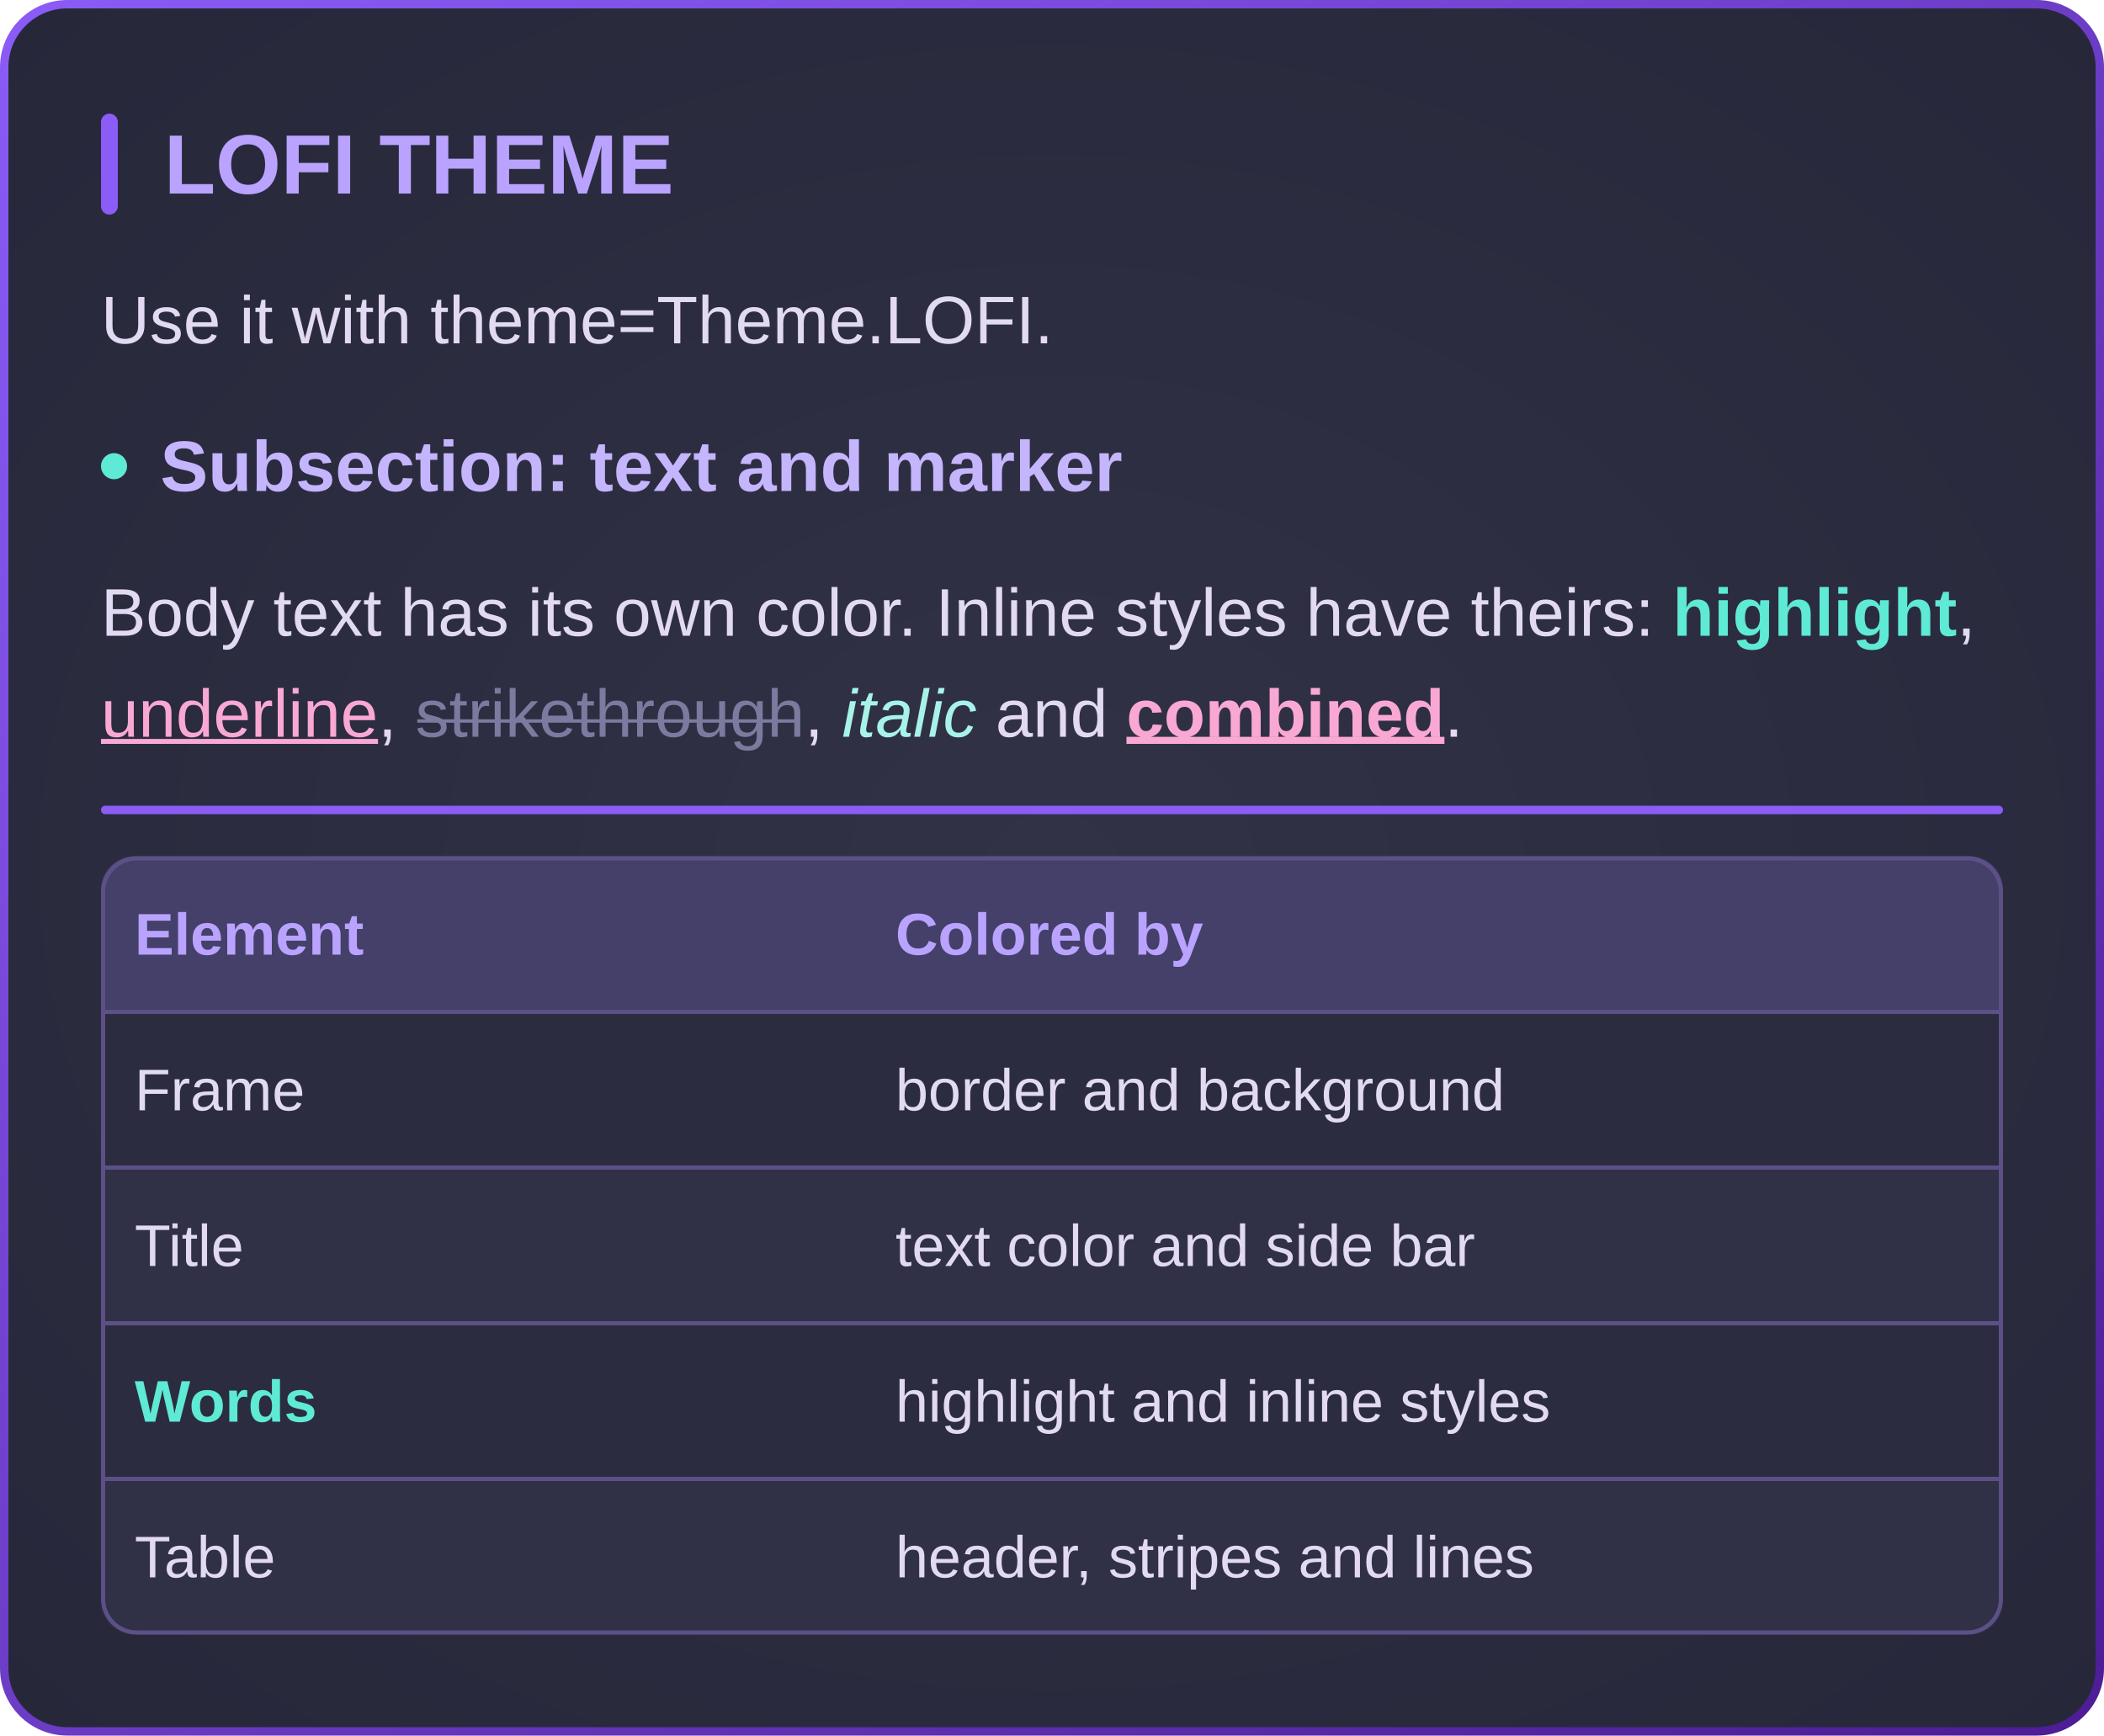
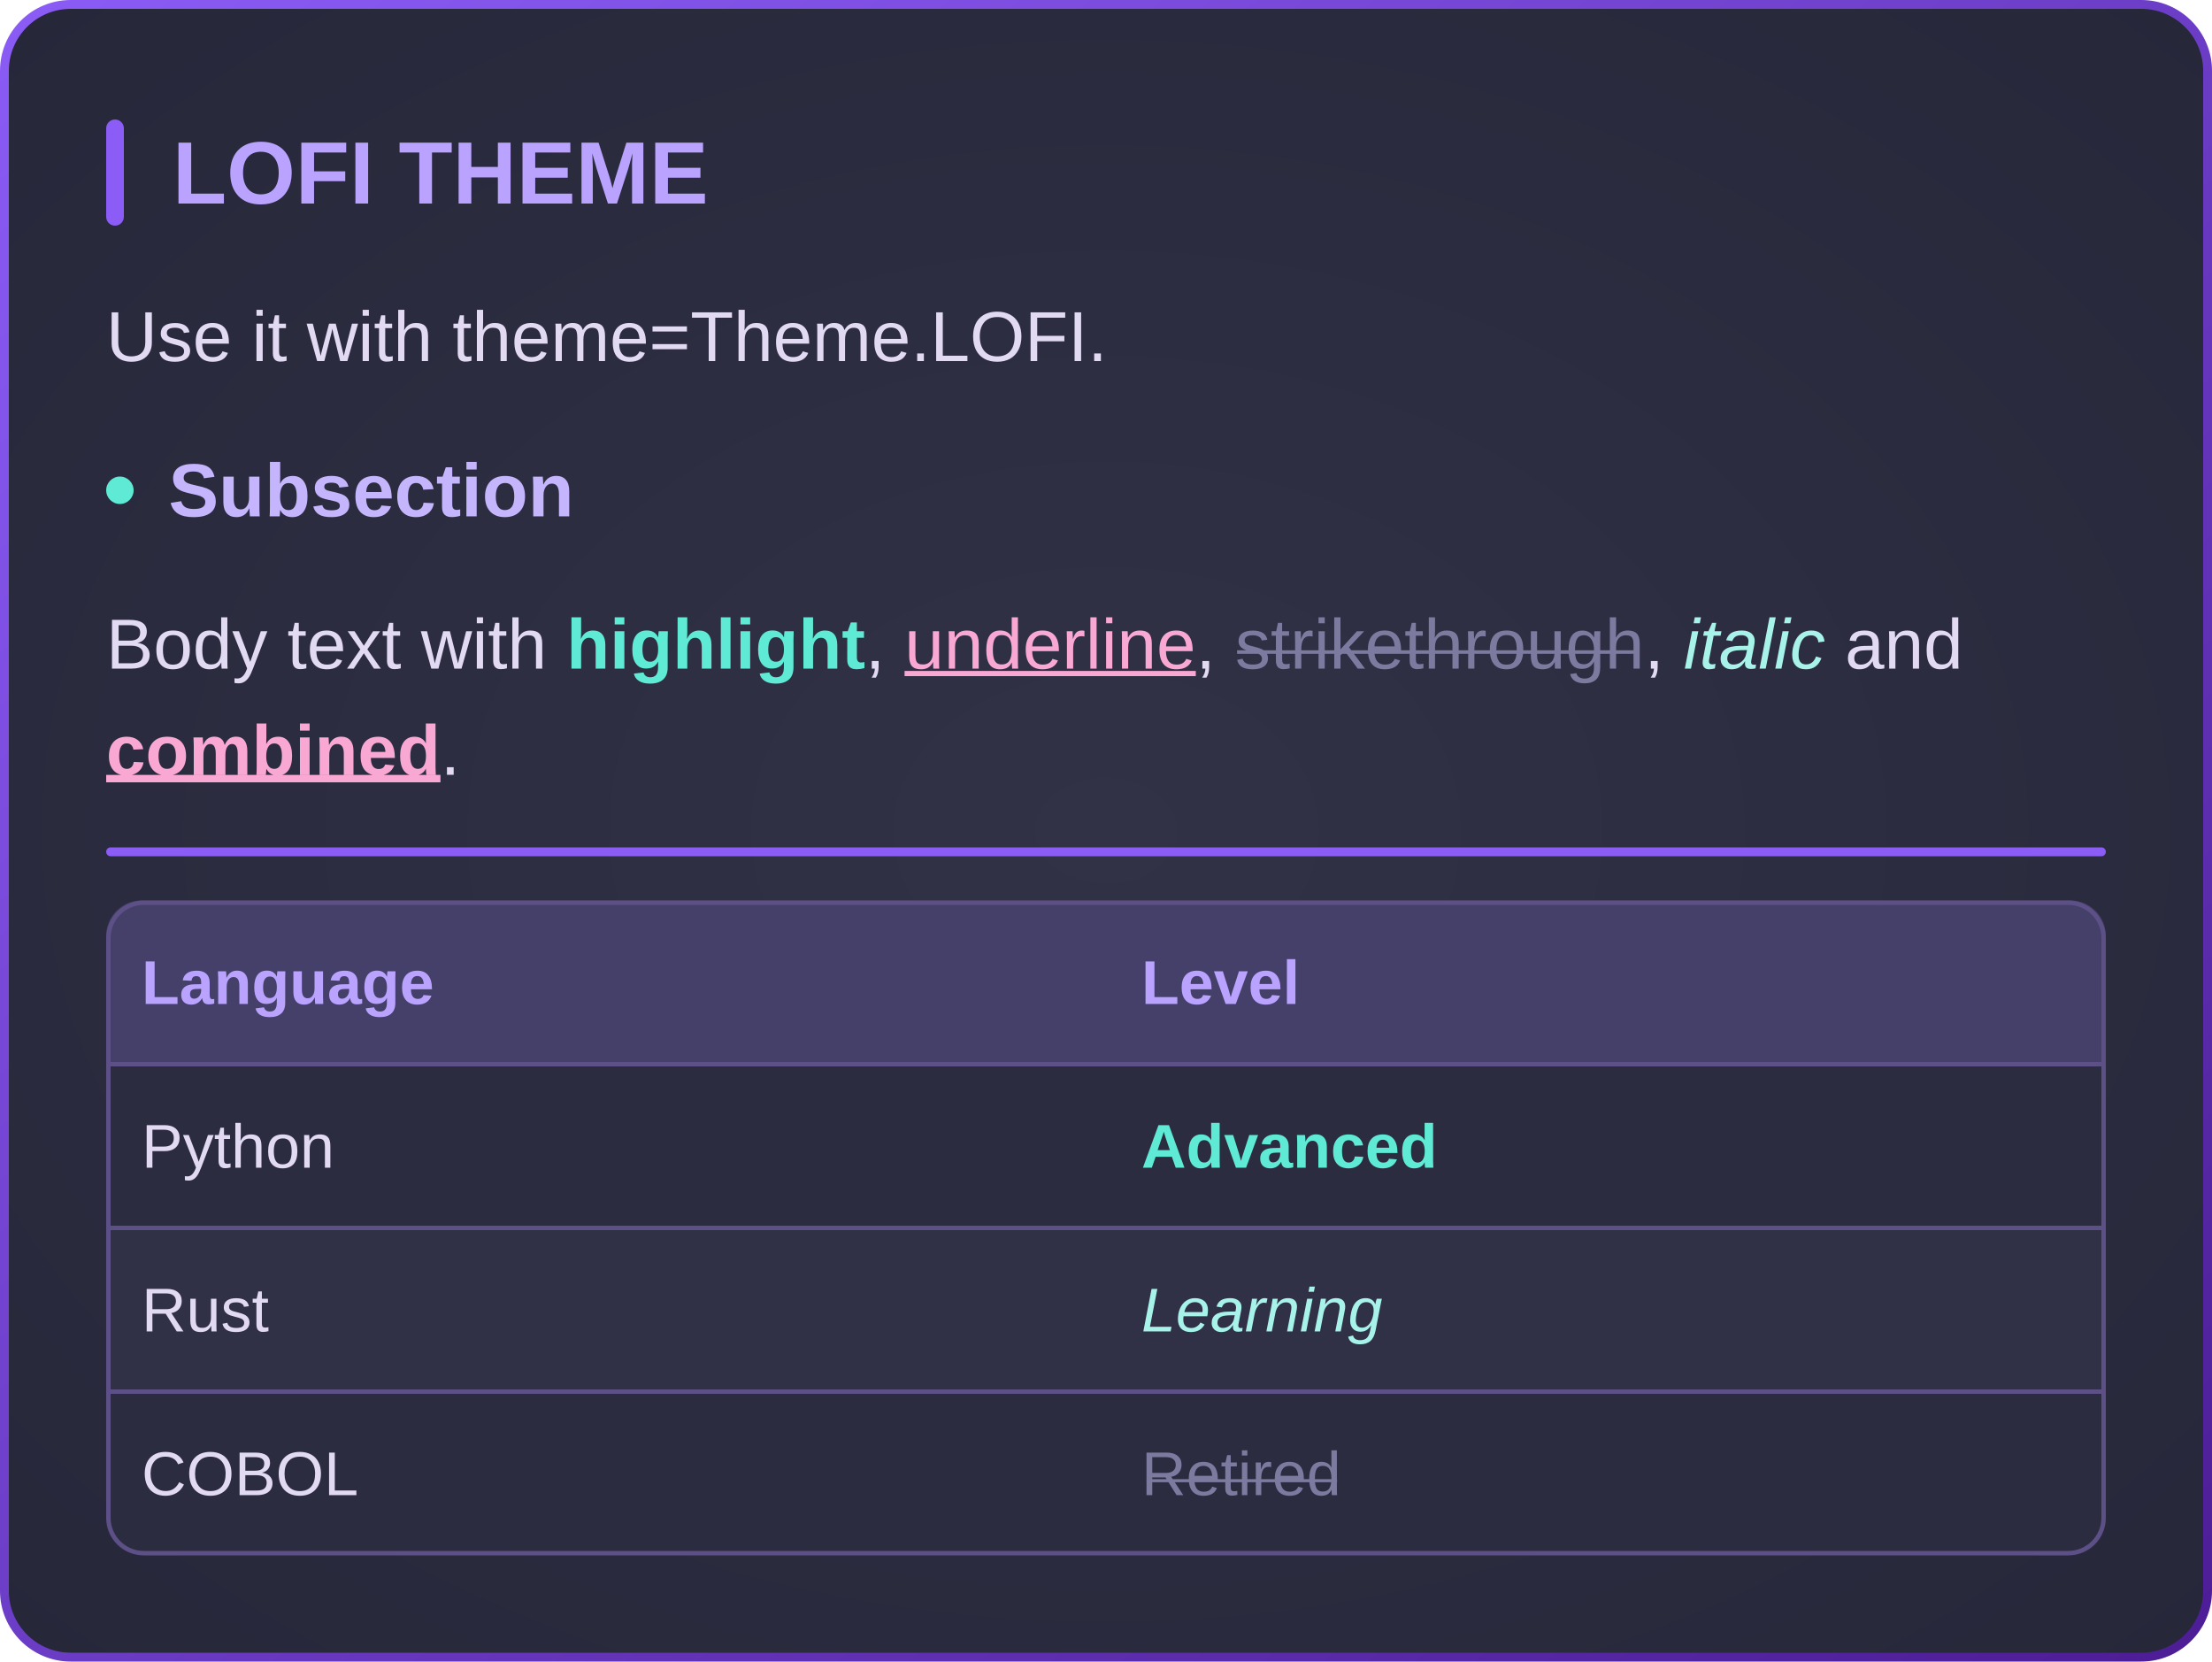
- <svg xmlns="http://www.w3.org/2000/svg" width="500" height="412.5" viewBox="0 0 500 412.5">
+ <svg xmlns="http://www.w3.org/2000/svg" width="500" height="375.5" viewBox="0 0 500 375.5">
  <style>
@keyframes dropin-b06b67fe {
0% { opacity: 0; transform: translate(0px, -40px) rotate(0deg) scale(1, 1); } 100% { opacity: 1; transform: translate(0px, 0px) rotate(0deg) scale(1, 1); }
}
.dropin-b06b67fe {
  animation: dropin-b06b67fe 0.8s cubic-bezier(0.22, 1, 0.36, 1) 0s 1 both;
  transform-box: fill-box;
  transform-origin: center;
}
@media (prefers-reduced-motion: reduce) {
  .dropin-b06b67fe { animation: none; }
}
</style>
  <g transform="translate(0 0)">
    <g class="dropin-b06b67fe">
      <defs>
        <radialGradient id="background" cx="0.5" cy="0.5" r="0.7">
          <stop offset="0" stop-color="#323247" />
          <stop offset="1" stop-color="#27273A" />
        </radialGradient>
        <linearGradient id="border" x1="0" y1="0" x2="1" y2="1">
          <stop offset="0" stop-color="#8B5CF6" />
          <stop offset="1" stop-color="#4C1D95" />
        </linearGradient>
      </defs>
-       <rect x="1" y="1" width="498" height="410.5" rx="15" fill="url(#background)" stroke="none" stroke-width="2" />
-       <rect x="1" y="1" width="498" height="410.5" rx="15" fill="none" stroke="url(#border)" stroke-width="2" />
+       <rect x="1" y="1" width="498" height="373.5" rx="15" fill="url(#background)" stroke="none" stroke-width="2" />
+       <rect x="1" y="1" width="498" height="373.5" rx="15" fill="none" stroke="url(#border)" stroke-width="2" />
      <g font-family="Arial, Helvetica, sans-serif">
        <rect x="24.0" y="27.0" width="4" height="24.0" rx="2" fill="#8B5CF6" />
        <text x="39.0" y="46.0" font-size="20" fill="#B9A3FF" font-weight="700">LOFI THEME</text>
        <text x="24.0" y="81.6" font-size="16" fill="#E2D9F3">Use it with theme=Theme.LOFI.</text>
        <circle cx="27.1" cy="110.8" r="3.1" fill="#5EEAD4" />
-         <text x="38.1" y="116.7" font-size="17" fill="#C4B5FD" font-weight="700">Subsection: text and marker</text>
-         <text x="24.0" y="151.1" font-size="16" fill="#E2D9F3">Body text has its own color. Inline styles have theirs: <tspan fill="#5EEAD4" font-weight="700">highlight</tspan>,</text>
+         <text x="38.1" y="116.7" font-size="17" fill="#C4B5FD" font-weight="700">Subsection</text>
+         <text x="24.0" y="151.1" font-size="16" fill="#E2D9F3">Body text with <tspan fill="#5EEAD4" font-weight="700">highlight</tspan>, <tspan fill="#F9A8D4" text-decoration="underline">underline</tspan>, <tspan fill="#7C7A9E" text-decoration="line-through">strikethrough</tspan>, <tspan fill="#A7F3EA" font-style="italic">italic</tspan> and</text>
        <text x="24.0" y="175.1" font-size="16" fill="#E2D9F3">
-           <tspan fill="#F9A8D4" text-decoration="underline">underline</tspan>, <tspan fill="#7C7A9E" text-decoration="line-through">strikethrough</tspan>, <tspan fill="#A7F3EA" font-style="italic">italic</tspan> and <tspan fill="#F9A8D4" font-weight="700" text-decoration="underline">combined</tspan>.</text>
+           <tspan fill="#F9A8D4" font-weight="700" text-decoration="underline">combined</tspan>.</text>
        <rect x="24.0" y="191.5" width="452.0" height="2" rx="1" fill="#8B5CF6" />
        <clipPath id="table-clip-24-204">
-           <rect x="24.0" y="203.5" width="452.0" height="185.0" rx="8" />
+           <rect x="24.0" y="203.5" width="452.0" height="148.0" rx="8" />
        </clipPath>
        <g clip-path="url(#table-clip-24-204)">
-           <rect x="24.0" y="203.5" width="452.0" height="185.0" fill="#2C2C40" />
+           <rect x="24.0" y="203.5" width="452.0" height="148.0" fill="#2C2C40" />
          <rect x="24.0" y="203.5" width="452.0" height="37.0" fill="#44406A" />
          <rect x="24.0" y="277.5" width="452.0" height="37.0" fill="#303046" />
-           <rect x="24.0" y="351.5" width="452.0" height="37.0" fill="#303046" />
        </g>
        <line x1="24.0" y1="240.5" x2="476.0" y2="240.5" stroke="#5C5086" stroke-width="1" />
        <line x1="24.0" y1="277.5" x2="476.0" y2="277.5" stroke="#5C5086" stroke-width="1" />
        <line x1="24.0" y1="314.5" x2="476.0" y2="314.5" stroke="#5C5086" stroke-width="1" />
-         <line x1="24.0" y1="351.5" x2="476.0" y2="351.5" stroke="#5C5086" stroke-width="1" />
-         <text x="32.0" y="226.9" font-size="14" fill="#B9A3FF" font-weight="700">Element</text>
-         <text x="212.8" y="226.9" font-size="14" fill="#B9A3FF" font-weight="700">Colored by</text>
-         <text x="32.0" y="263.9" font-size="14" fill="#E2D9F3">Frame</text>
-         <text x="212.8" y="263.9" font-size="14" fill="#E2D9F3">border and background</text>
-         <text x="32.0" y="300.9" font-size="14" fill="#E2D9F3">Title</text>
-         <text x="212.8" y="300.9" font-size="14" fill="#E2D9F3">text color and side bar</text>
-         <text x="32.0" y="337.9" font-size="14" fill="#E2D9F3">
-           <tspan fill="#5EEAD4" font-weight="700">Words</tspan>
+         <text x="32.0" y="226.9" font-size="14" fill="#B9A3FF" font-weight="700">Language</text>
+         <text x="258.0" y="226.9" font-size="14" fill="#B9A3FF" font-weight="700">Level</text>
+         <text x="32.0" y="263.9" font-size="14" fill="#E2D9F3">Python</text>
+         <text x="258.0" y="263.9" font-size="14" fill="#E2D9F3">
+           <tspan fill="#5EEAD4" font-weight="700">Advanced</tspan>
        </text>
-         <text x="212.8" y="337.9" font-size="14" fill="#E2D9F3">highlight and inline styles</text>
-         <text x="32.0" y="374.9" font-size="14" fill="#E2D9F3">Table</text>
-         <text x="212.8" y="374.9" font-size="14" fill="#E2D9F3">header, stripes and lines</text>
-         <rect x="24.5" y="204.0" width="451.0" height="184.0" rx="8" fill="none" stroke="#5C5086" stroke-width="1" />
+         <text x="32.0" y="300.9" font-size="14" fill="#E2D9F3">Rust</text>
+         <text x="258.0" y="300.9" font-size="14" fill="#E2D9F3">
+           <tspan fill="#A7F3EA" font-style="italic">Learning</tspan>
+         </text>
+         <text x="32.0" y="337.9" font-size="14" fill="#E2D9F3">COBOL</text>
+         <text x="258.0" y="337.9" font-size="14" fill="#E2D9F3">
+           <tspan fill="#7C7A9E" text-decoration="line-through">Retired</tspan>
+         </text>
+         <rect x="24.5" y="204.0" width="451.0" height="147.0" rx="8" fill="none" stroke="#5C5086" stroke-width="1" />
      </g>
    </g>
  </g>
</svg>
